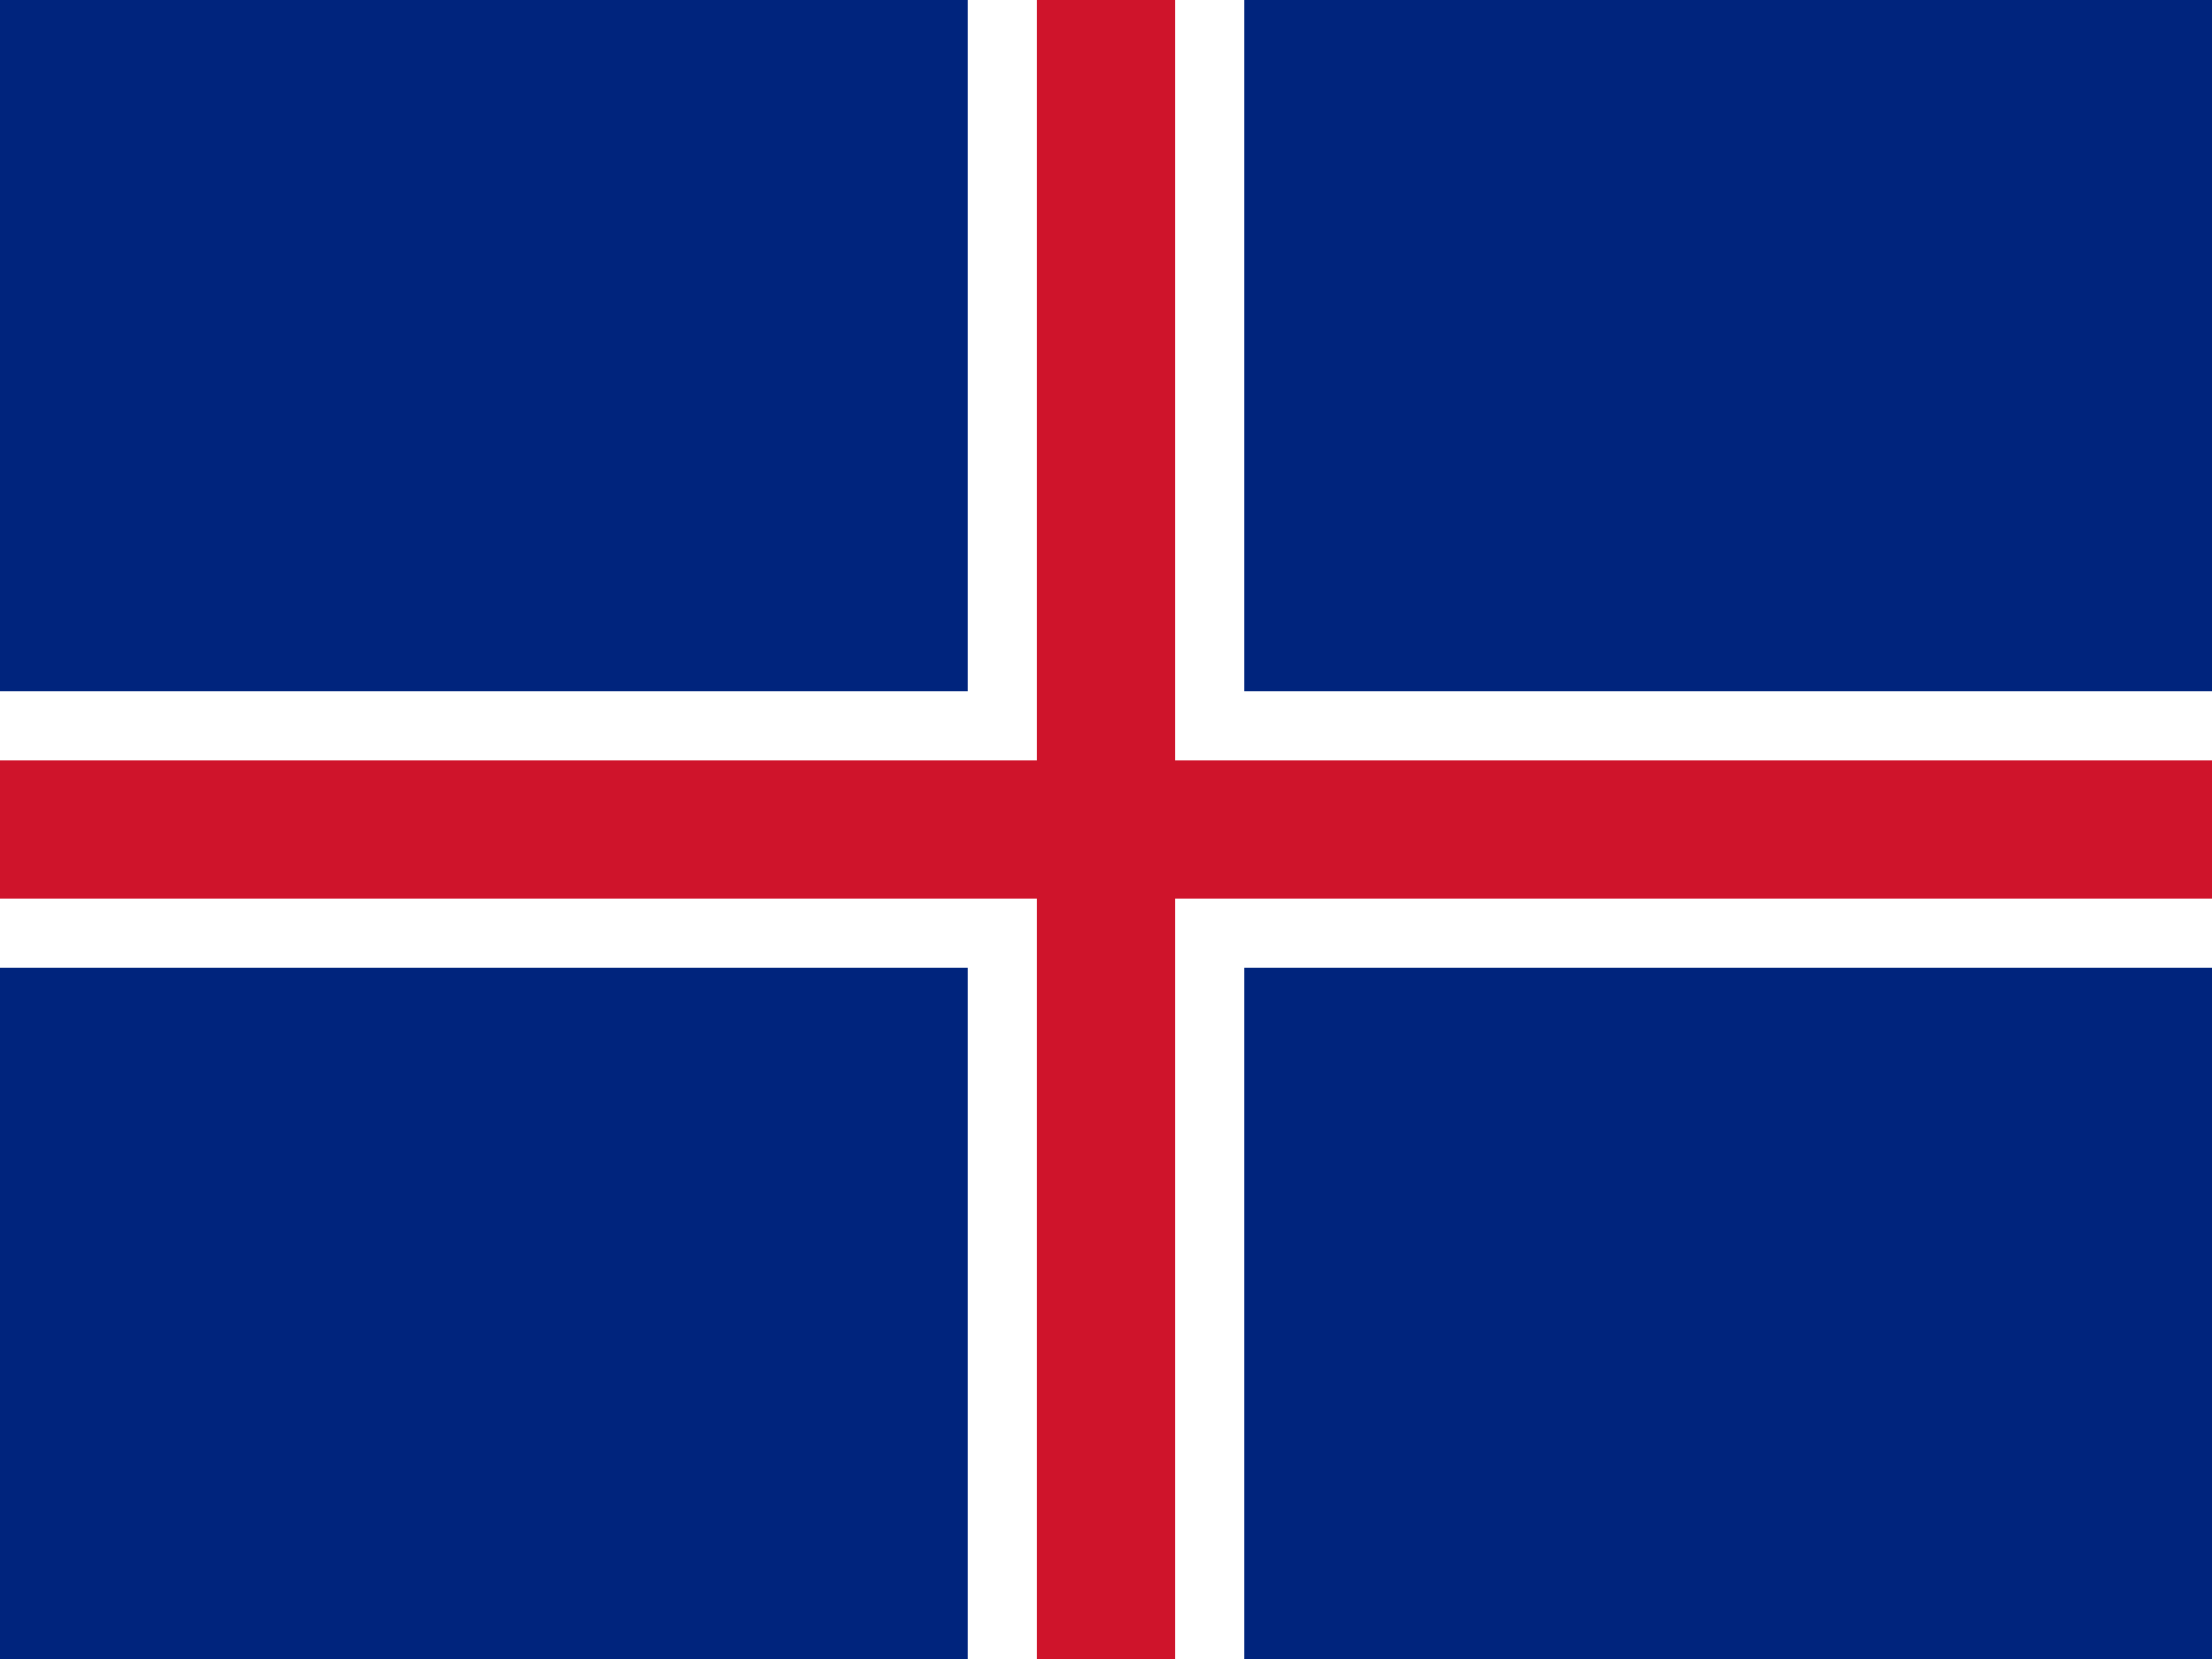
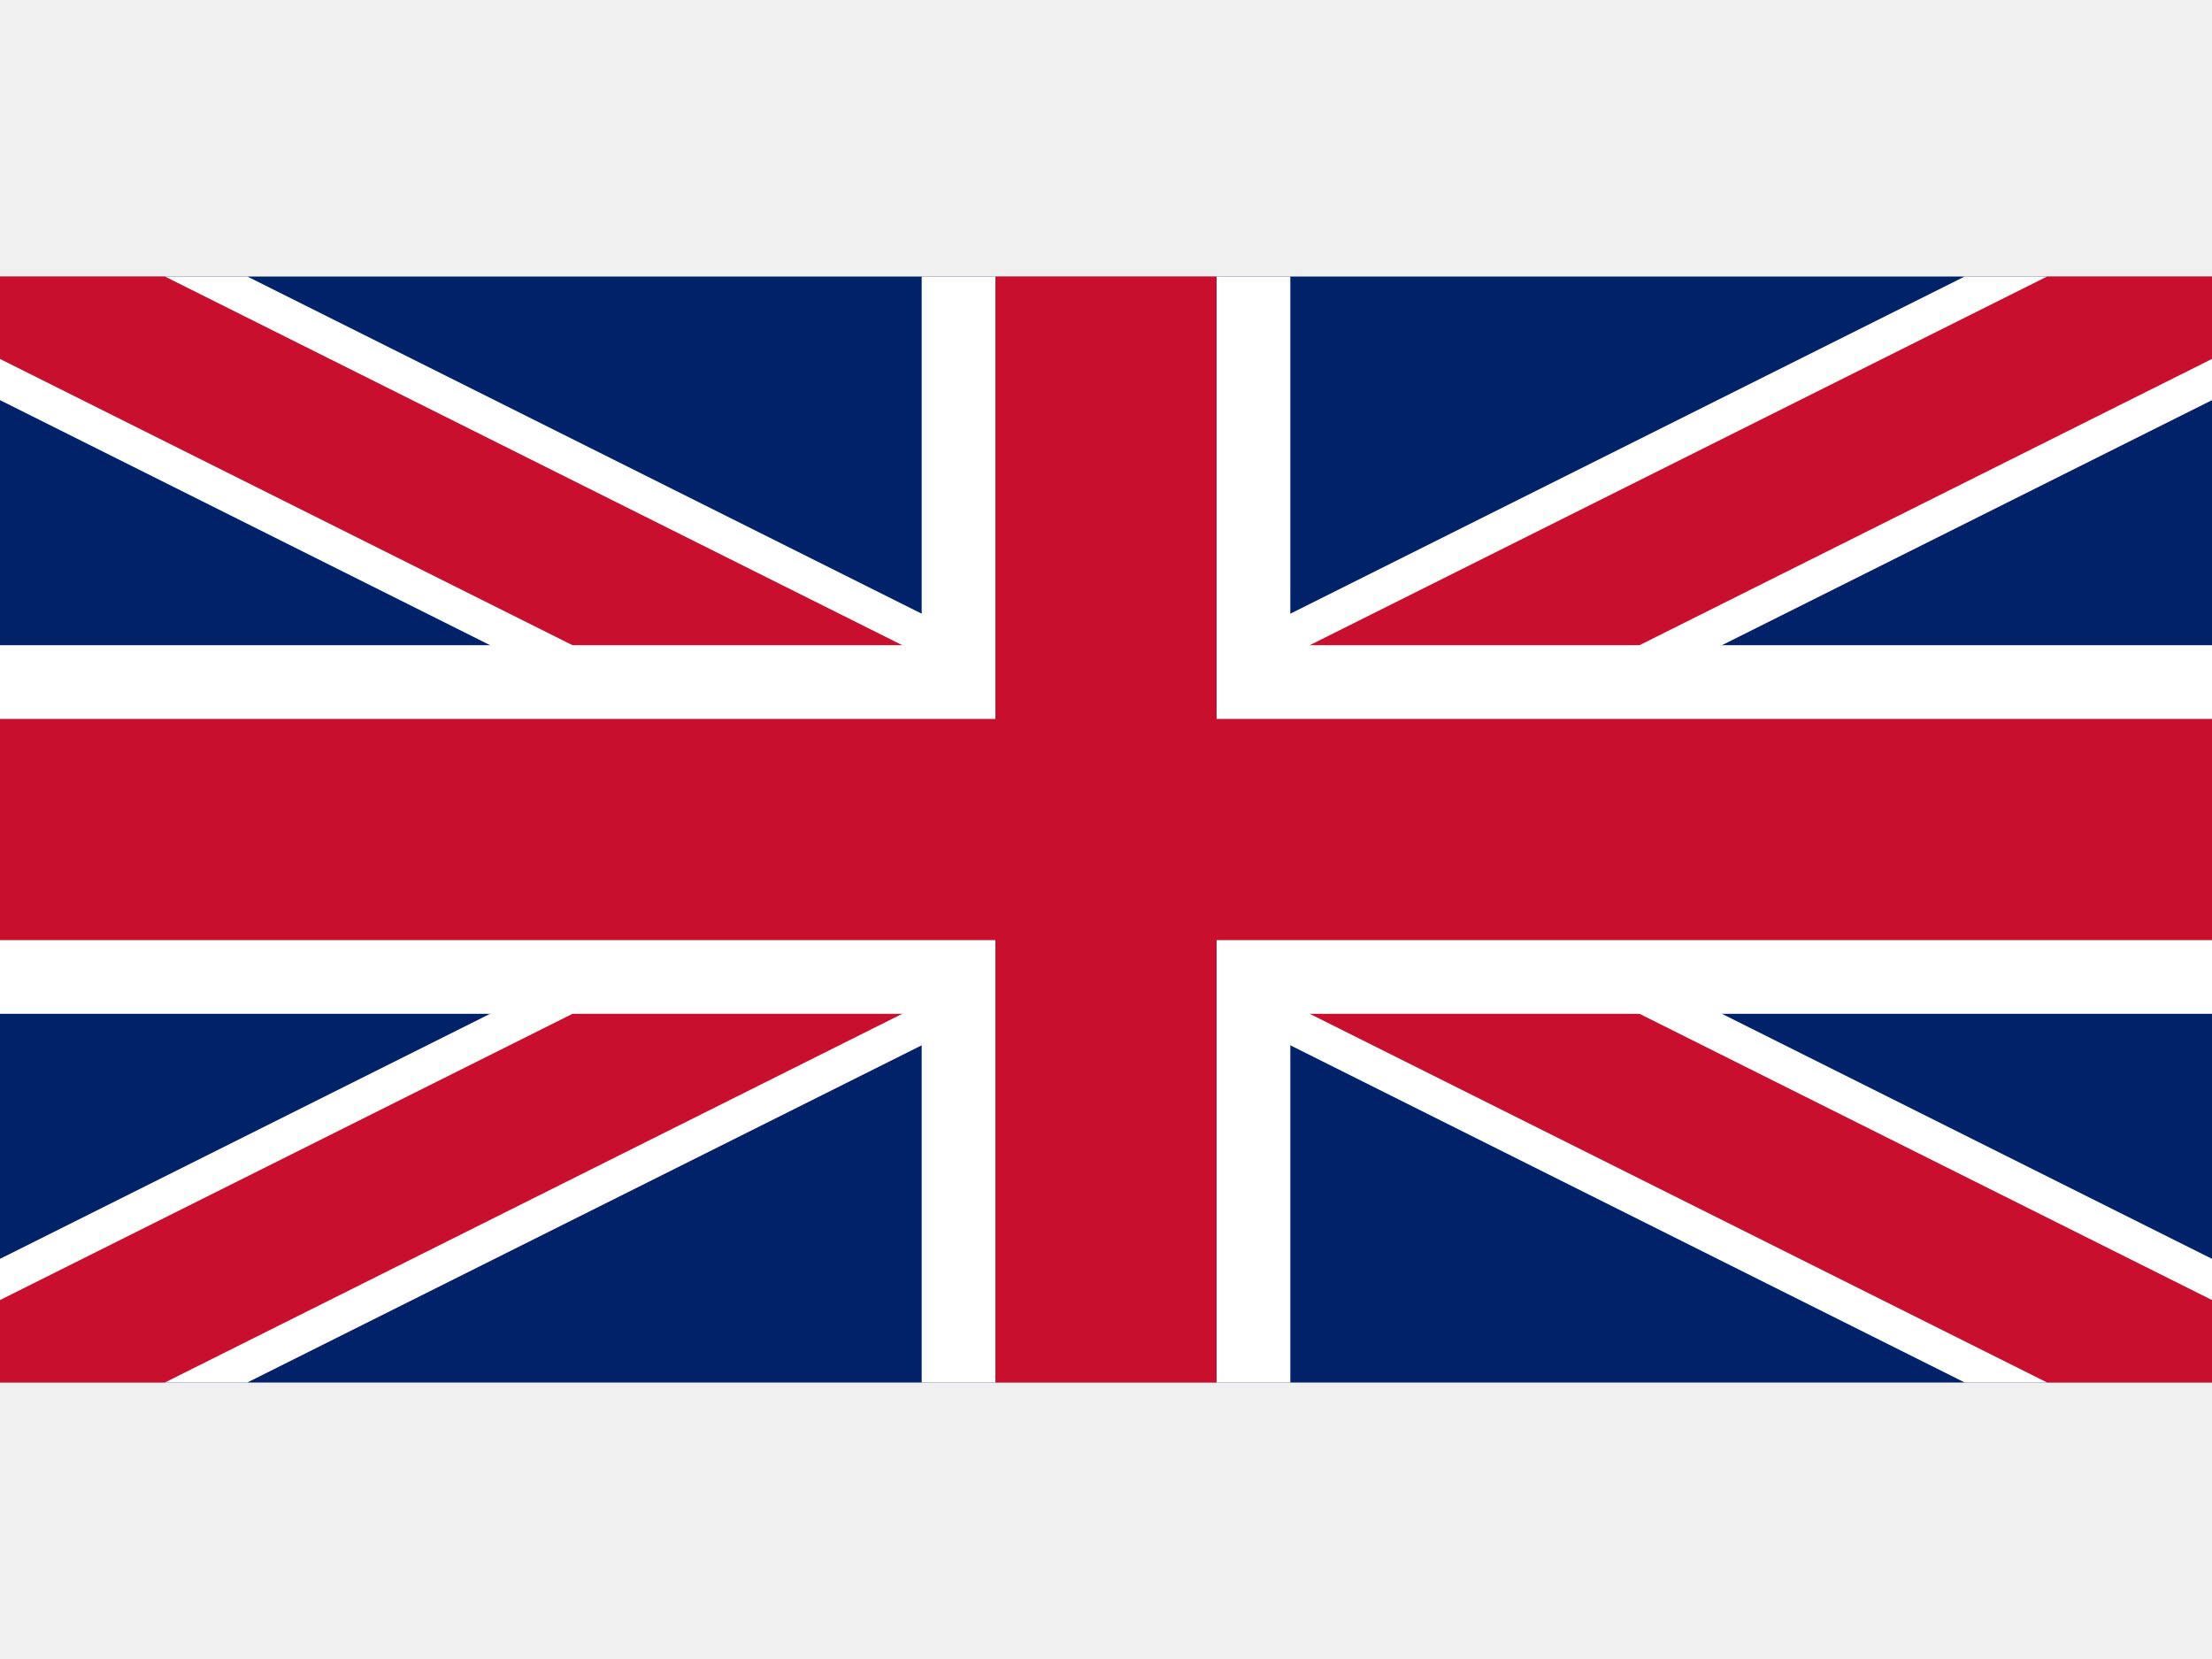
- <svg xmlns="http://www.w3.org/2000/svg" width="32" height="24" viewBox="0 0 32 24">
-   <rect width="32" height="24" fill="#00247D" />
-   <rect width="32" height="24" fill="none" />
-   <g>
-     <rect y="10" width="32" height="4" fill="#FFF" />
-     <rect x="14" width="4" height="24" fill="#FFF" />
-     <rect y="11" width="32" height="2" fill="#CF142B" />
-     <rect x="15" width="2" height="24" fill="#CF142B" />
+ <svg xmlns="http://www.w3.org/2000/svg" viewBox="0 0 60 30" width="32" height="24">
+   <clipPath id="s">
+     <path d="M0,0 v30 h60 v-30 z" />
+   </clipPath>
+   <g clip-path="url(#s)">
+     <path d="M0,0 v30 h60 v-30 z" fill="#012169" />
+     <path d="M0,0 l60,30 M60,0 l-60,30" stroke="#fff" stroke-width="6" />
+     <path d="M0,0 l60,30 M60,0 l-60,30" stroke="#C8102E" stroke-width="4" />
+     <path d="M30,0 v30 M0,15 h60" stroke="#fff" stroke-width="10" />
+     <path d="M30,0 v30 M0,15 h60" stroke="#C8102E" stroke-width="6" />
  </g>
</svg>
